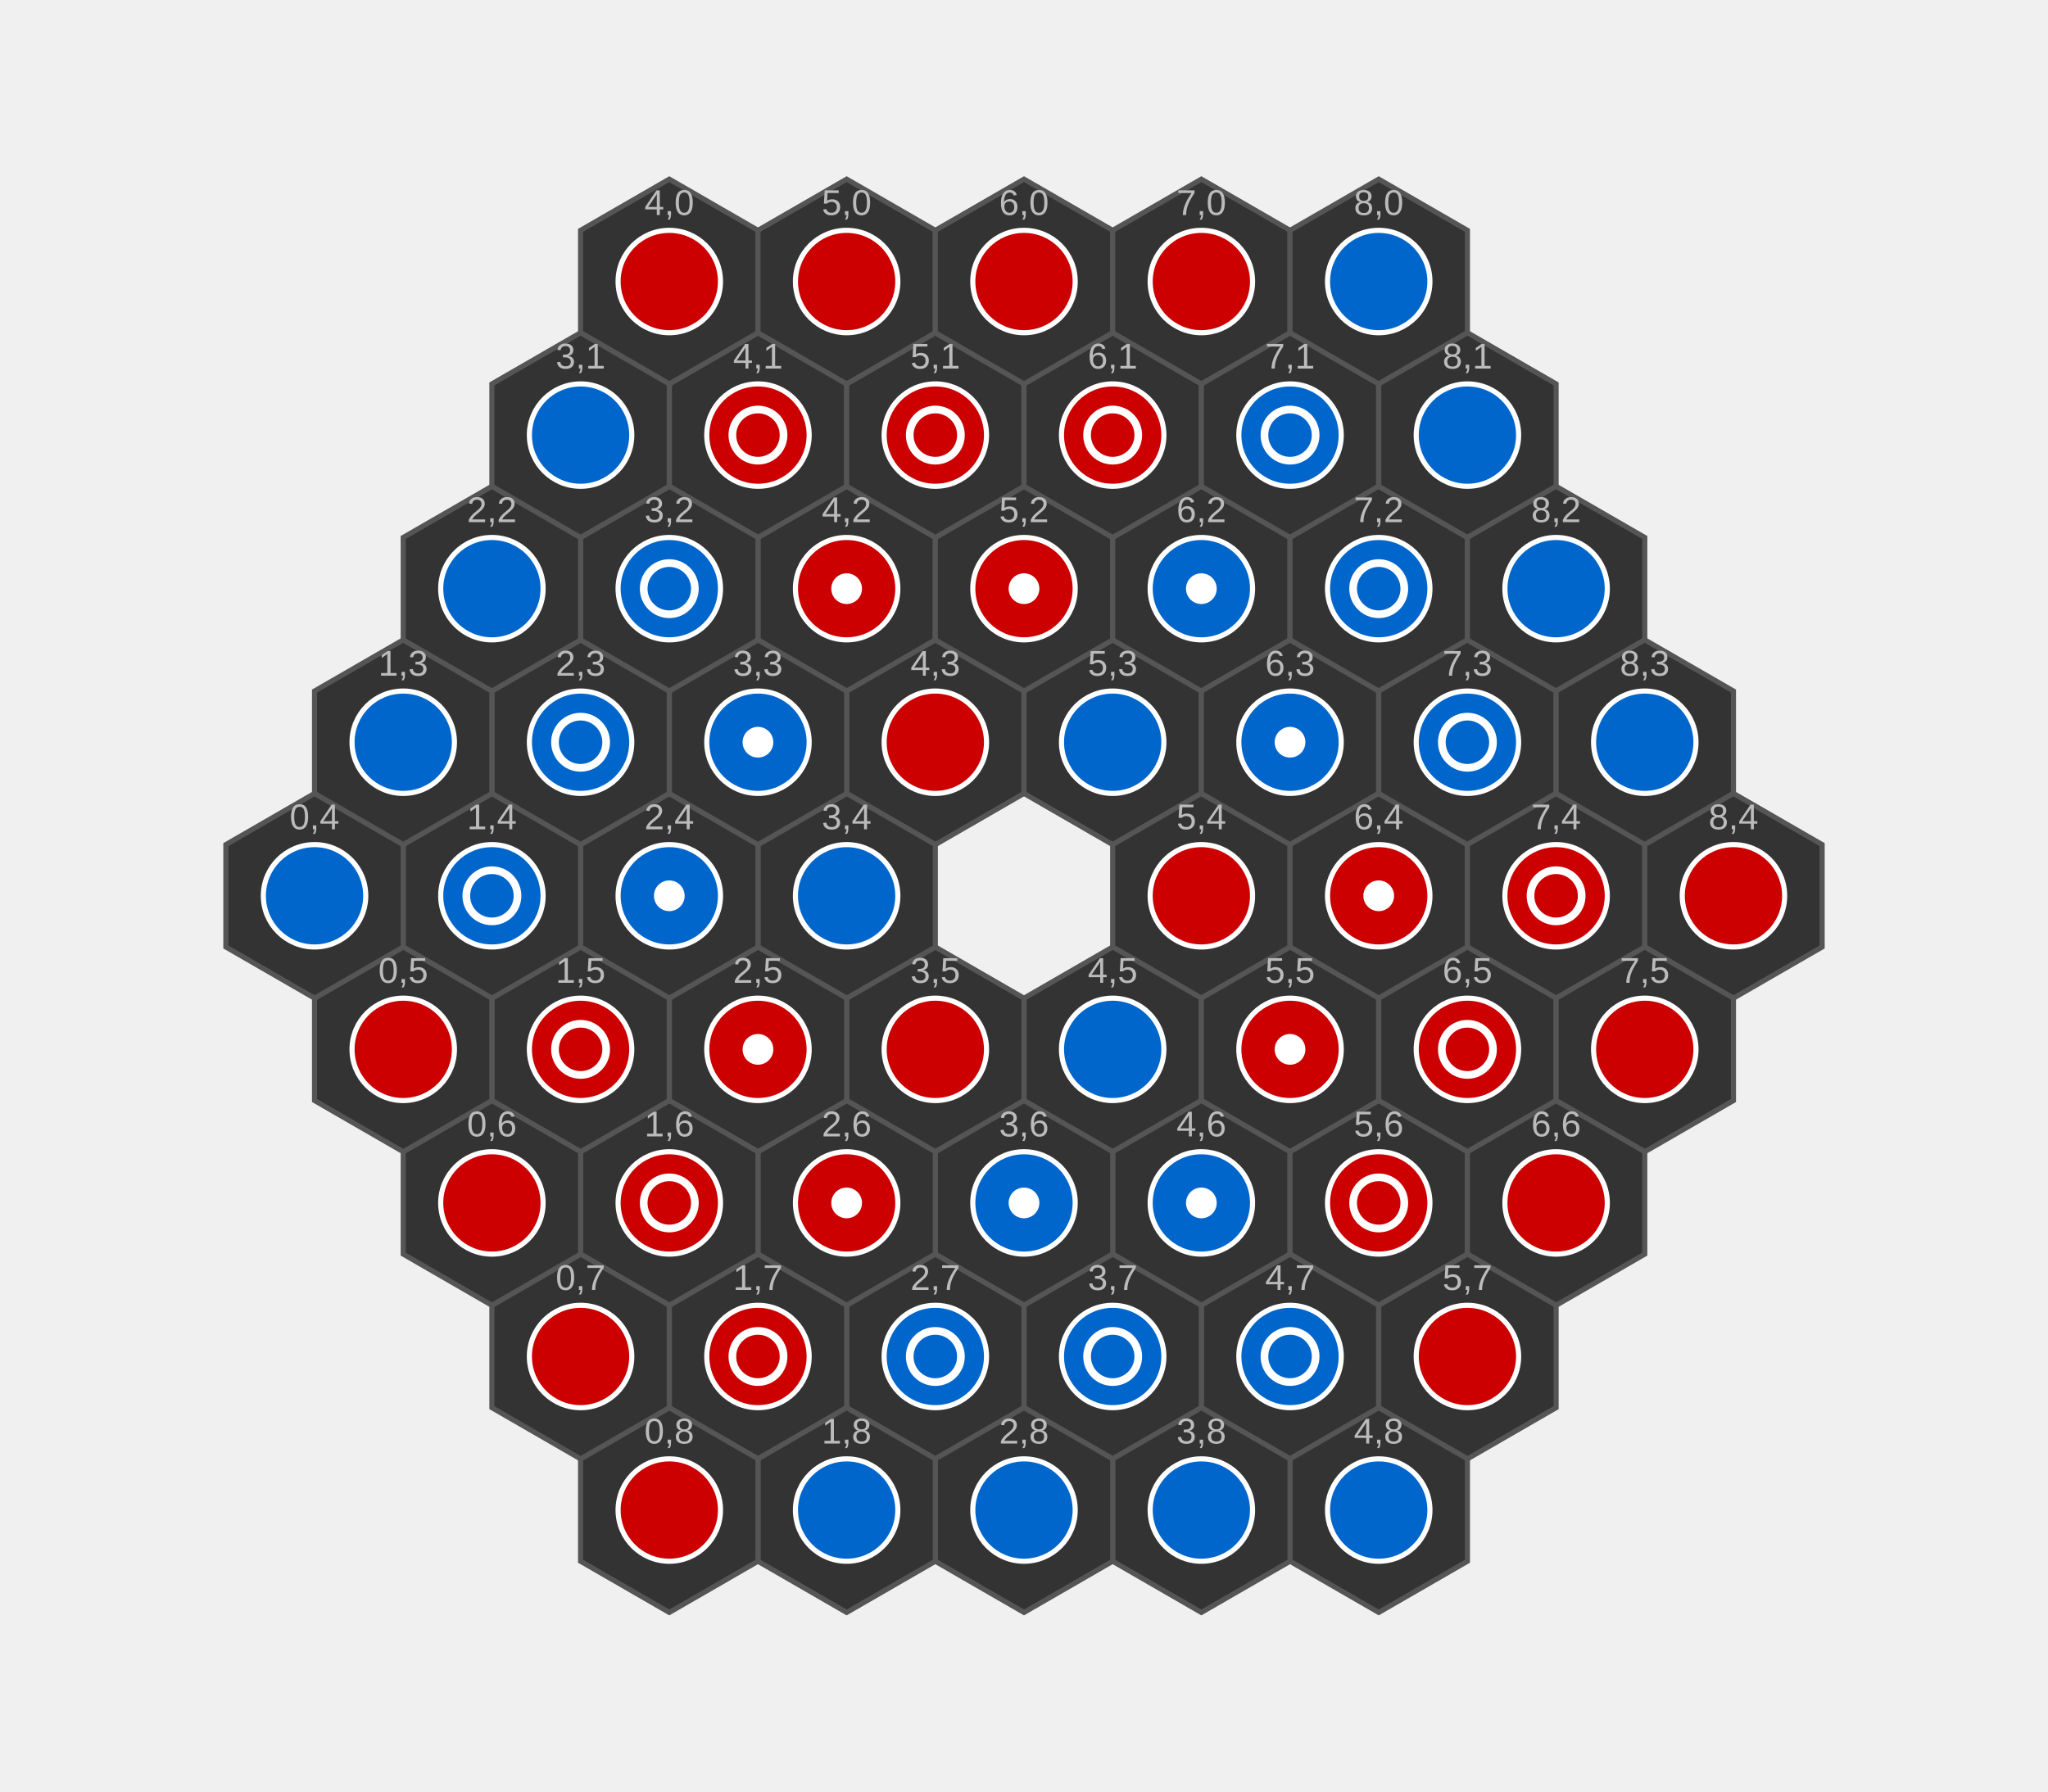
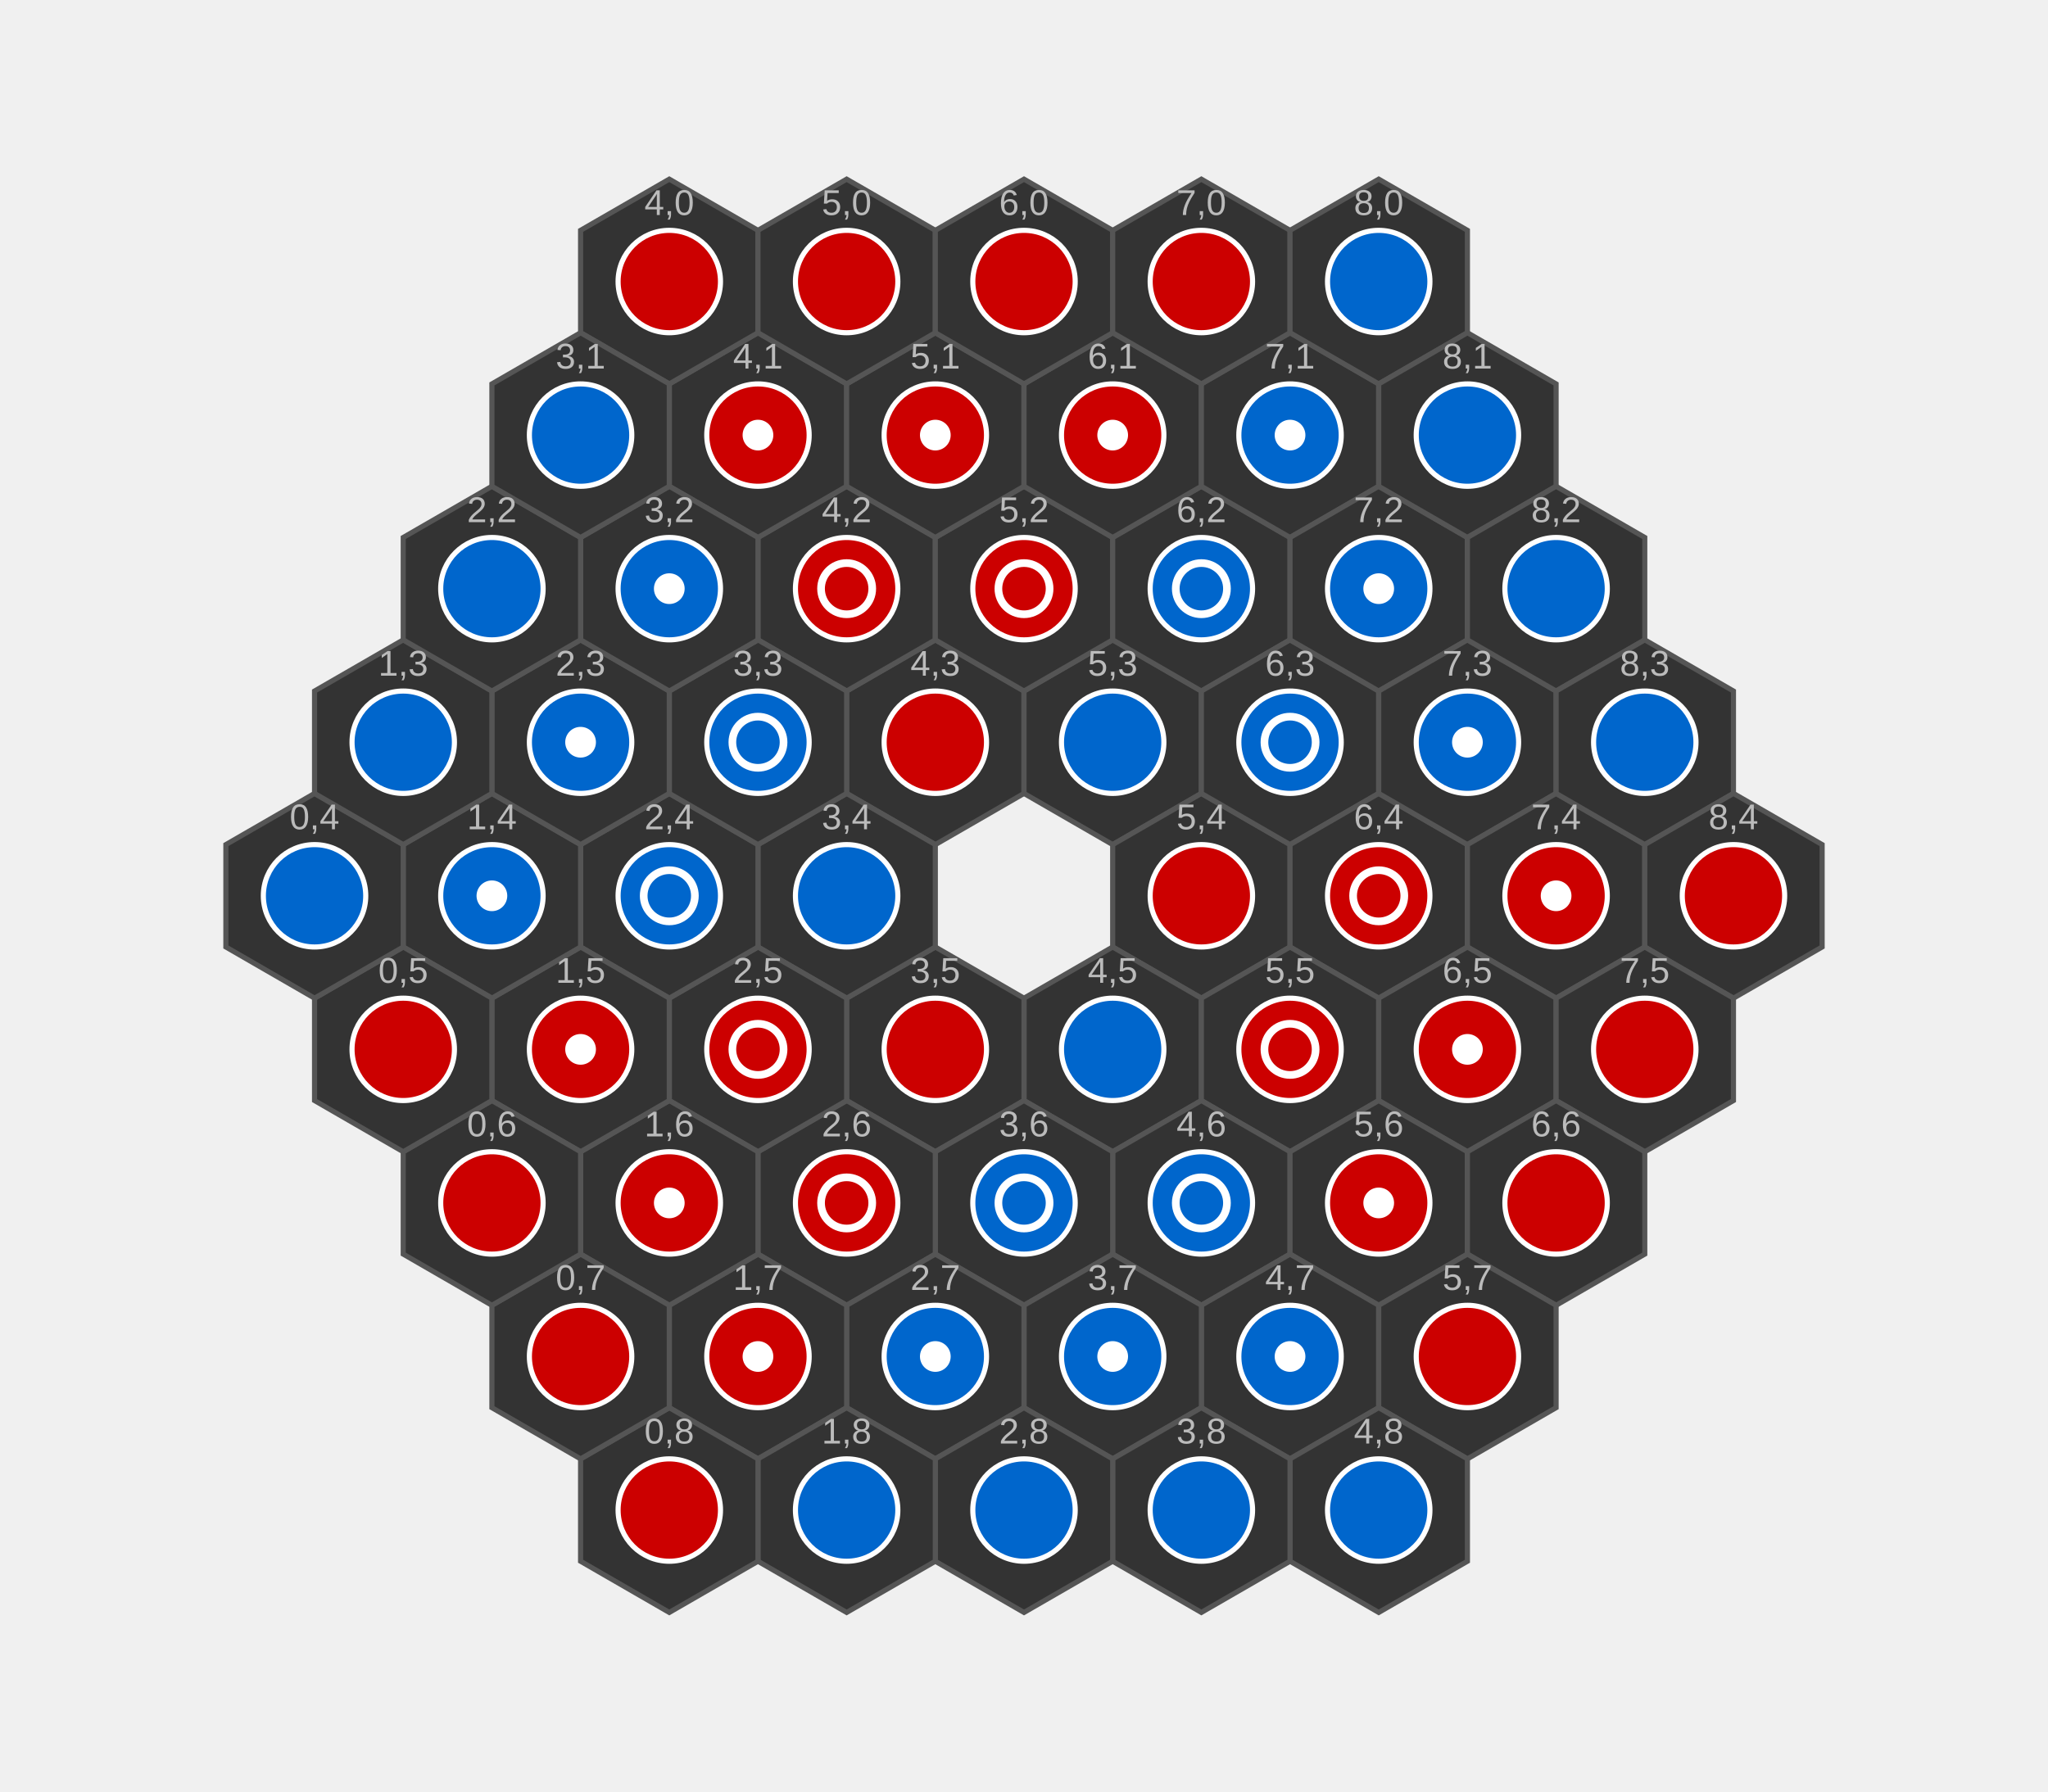
<svg xmlns="http://www.w3.org/2000/svg" viewBox="0 0 800 700" style="max-width: 100%; height: auto;">
  <polygon points="400.00,270.00 400.00,310.00 365.36,330.00 330.72,310.00 330.72,270.00 365.36,250.00 " fill="#333333" stroke="#555555" stroke-width="2" />
  <polygon points="469.28,270.00 469.28,310.00 434.64,330.00 400.00,310.00 400.00,270.00 434.64,250.00 " fill="#333333" stroke="#555555" stroke-width="2" />
  <polygon points="503.92,330.00 503.92,370.00 469.28,390.00 434.64,370.00 434.64,330.00 469.28,310.00 " fill="#333333" stroke="#555555" stroke-width="2" />
  <polygon points="469.28,390.00 469.28,430.00 434.64,450.00 400.00,430.00 400.00,390.00 434.64,370.00 " fill="#333333" stroke="#555555" stroke-width="2" />
  <polygon points="400.00,390.00 400.00,430.00 365.36,450.00 330.72,430.00 330.72,390.00 365.36,370.00 " fill="#333333" stroke="#555555" stroke-width="2" />
  <polygon points="365.36,330.00 365.36,370.00 330.72,390.00 296.08,370.00 296.08,330.00 330.72,310.00 " fill="#333333" stroke="#555555" stroke-width="2" />
  <polygon points="365.36,210.00 365.36,250.00 330.72,270.00 296.08,250.00 296.08,210.00 330.72,190.00 " fill="#333333" stroke="#555555" stroke-width="2" />
  <polygon points="434.64,210.00 434.64,250.00 400.00,270.00 365.36,250.00 365.36,210.00 400.00,190.00 " fill="#333333" stroke="#555555" stroke-width="2" />
  <polygon points="503.92,210.00 503.92,250.00 469.28,270.00 434.64,250.00 434.64,210.00 469.28,190.00 " fill="#333333" stroke="#555555" stroke-width="2" />
  <polygon points="538.56,270.00 538.56,310.00 503.92,330.00 469.28,310.00 469.28,270.00 503.92,250.00 " fill="#333333" stroke="#555555" stroke-width="2" />
  <polygon points="573.21,330.00 573.21,370.00 538.56,390.00 503.92,370.00 503.92,330.00 538.56,310.00 " fill="#333333" stroke="#555555" stroke-width="2" />
  <polygon points="538.56,390.00 538.56,430.00 503.92,450.00 469.28,430.00 469.28,390.00 503.92,370.00 " fill="#333333" stroke="#555555" stroke-width="2" />
  <polygon points="503.92,450.00 503.92,490.00 469.28,510.00 434.64,490.00 434.64,450.00 469.28,430.00 " fill="#333333" stroke="#555555" stroke-width="2" />
  <polygon points="434.64,450.00 434.64,490.00 400.00,510.00 365.36,490.00 365.36,450.00 400.00,430.00 " fill="#333333" stroke="#555555" stroke-width="2" />
  <polygon points="365.36,450.00 365.36,490.00 330.72,510.00 296.08,490.00 296.08,450.00 330.72,430.00 " fill="#333333" stroke="#555555" stroke-width="2" />
  <polygon points="330.72,390.00 330.72,430.00 296.08,450.00 261.44,430.00 261.44,390.00 296.08,370.00 " fill="#333333" stroke="#555555" stroke-width="2" />
  <polygon points="296.08,330.00 296.08,370.00 261.44,390.00 226.79,370.00 226.79,330.00 261.44,310.00 " fill="#333333" stroke="#555555" stroke-width="2" />
  <polygon points="330.72,270.00 330.72,310.00 296.08,330.00 261.44,310.00 261.44,270.00 296.08,250.00 " fill="#333333" stroke="#555555" stroke-width="2" />
  <polygon points="330.72,150.00 330.72,190.00 296.08,210.00 261.44,190.00 261.44,150.00 296.08,130.00 " fill="#333333" stroke="#555555" stroke-width="2" />
  <polygon points="400.00,150.00 400.00,190.00 365.36,210.00 330.72,190.00 330.72,150.00 365.36,130.00 " fill="#333333" stroke="#555555" stroke-width="2" />
  <polygon points="469.28,150.00 469.28,190.00 434.64,210.00 400.00,190.00 400.00,150.00 434.64,130.00 " fill="#333333" stroke="#555555" stroke-width="2" />
  <polygon points="538.56,150.00 538.56,190.00 503.92,210.00 469.28,190.00 469.28,150.00 503.92,130.00 " fill="#333333" stroke="#555555" stroke-width="2" />
  <polygon points="573.21,210.00 573.21,250.00 538.56,270.00 503.92,250.00 503.92,210.00 538.56,190.00 " fill="#333333" stroke="#555555" stroke-width="2" />
  <polygon points="607.85,270.00 607.85,310.00 573.21,330.00 538.56,310.00 538.56,270.00 573.21,250.00 " fill="#333333" stroke="#555555" stroke-width="2" />
  <polygon points="642.49,330.00 642.49,370.00 607.85,390.00 573.21,370.00 573.21,330.00 607.85,310.00 " fill="#333333" stroke="#555555" stroke-width="2" />
  <polygon points="607.85,390.00 607.85,430.00 573.21,450.00 538.56,430.00 538.56,390.00 573.21,370.00 " fill="#333333" stroke="#555555" stroke-width="2" />
  <polygon points="573.21,450.00 573.21,490.00 538.56,510.00 503.92,490.00 503.92,450.00 538.56,430.00 " fill="#333333" stroke="#555555" stroke-width="2" />
  <polygon points="538.56,510.00 538.56,550.00 503.92,570.00 469.28,550.00 469.28,510.00 503.92,490.00 " fill="#333333" stroke="#555555" stroke-width="2" />
  <polygon points="469.28,510.00 469.28,550.00 434.64,570.00 400.00,550.00 400.00,510.00 434.64,490.00 " fill="#333333" stroke="#555555" stroke-width="2" />
  <polygon points="400.00,510.00 400.00,550.00 365.36,570.00 330.72,550.00 330.72,510.00 365.36,490.00 " fill="#333333" stroke="#555555" stroke-width="2" />
  <polygon points="330.72,510.00 330.72,550.00 296.08,570.00 261.44,550.00 261.44,510.00 296.08,490.00 " fill="#333333" stroke="#555555" stroke-width="2" />
  <polygon points="296.08,450.00 296.08,490.00 261.44,510.00 226.79,490.00 226.79,450.00 261.44,430.00 " fill="#333333" stroke="#555555" stroke-width="2" />
  <polygon points="261.44,390.00 261.44,430.00 226.79,450.00 192.15,430.00 192.15,390.00 226.79,370.00 " fill="#333333" stroke="#555555" stroke-width="2" />
  <polygon points="226.79,330.00 226.79,370.00 192.15,390.00 157.51,370.00 157.51,330.00 192.15,310.00 " fill="#333333" stroke="#555555" stroke-width="2" />
  <polygon points="261.44,270.00 261.44,310.00 226.79,330.00 192.15,310.00 192.15,270.00 226.79,250.00 " fill="#333333" stroke="#555555" stroke-width="2" />
  <polygon points="296.08,210.00 296.08,250.00 261.44,270.00 226.79,250.00 226.79,210.00 261.44,190.00 " fill="#333333" stroke="#555555" stroke-width="2" />
  <polygon points="296.08,90.00 296.08,130.00 261.44,150.00 226.79,130.00 226.79,90.00 261.44,70.00 " fill="#333333" stroke="#555555" stroke-width="2" />
  <polygon points="365.36,90.00 365.36,130.00 330.72,150.00 296.08,130.00 296.08,90.00 330.72,70.00 " fill="#333333" stroke="#555555" stroke-width="2" />
  <polygon points="434.64,90.00 434.64,130.00 400.00,150.00 365.36,130.00 365.36,90.00 400.00,70.00 " fill="#333333" stroke="#555555" stroke-width="2" />
  <polygon points="503.92,90.00 503.92,130.00 469.28,150.00 434.64,130.00 434.64,90.00 469.28,70.00 " fill="#333333" stroke="#555555" stroke-width="2" />
  <polygon points="573.21,90.00 573.21,130.00 538.56,150.00 503.92,130.00 503.92,90.00 538.56,70.00 " fill="#333333" stroke="#555555" stroke-width="2" />
  <polygon points="607.85,150.00 607.85,190.00 573.21,210.00 538.56,190.00 538.56,150.00 573.21,130.00 " fill="#333333" stroke="#555555" stroke-width="2" />
  <polygon points="642.49,210.00 642.49,250.00 607.85,270.00 573.21,250.00 573.21,210.00 607.85,190.00 " fill="#333333" stroke="#555555" stroke-width="2" />
  <polygon points="677.13,270.00 677.13,310.00 642.49,330.00 607.85,310.00 607.85,270.00 642.49,250.00 " fill="#333333" stroke="#555555" stroke-width="2" />
  <polygon points="711.77,330.00 711.77,370.00 677.13,390.00 642.49,370.00 642.49,330.00 677.13,310.00 " fill="#333333" stroke="#555555" stroke-width="2" />
  <polygon points="677.13,390.00 677.13,430.00 642.49,450.00 607.85,430.00 607.85,390.00 642.49,370.00 " fill="#333333" stroke="#555555" stroke-width="2" />
  <polygon points="642.49,450.00 642.49,490.00 607.85,510.00 573.21,490.00 573.21,450.00 607.85,430.00 " fill="#333333" stroke="#555555" stroke-width="2" />
  <polygon points="607.85,510.00 607.85,550.00 573.21,570.00 538.56,550.00 538.56,510.00 573.21,490.00 " fill="#333333" stroke="#555555" stroke-width="2" />
  <polygon points="573.21,570.00 573.21,610.00 538.56,630.00 503.92,610.00 503.92,570.00 538.56,550.00 " fill="#333333" stroke="#555555" stroke-width="2" />
  <polygon points="503.92,570.00 503.92,610.00 469.28,630.00 434.64,610.00 434.64,570.00 469.28,550.00 " fill="#333333" stroke="#555555" stroke-width="2" />
  <polygon points="434.64,570.00 434.64,610.00 400.00,630.00 365.36,610.00 365.36,570.00 400.00,550.00 " fill="#333333" stroke="#555555" stroke-width="2" />
  <polygon points="365.36,570.00 365.36,610.00 330.72,630.00 296.08,610.00 296.08,570.00 330.72,550.00 " fill="#333333" stroke="#555555" stroke-width="2" />
  <polygon points="296.08,570.00 296.08,610.00 261.44,630.00 226.79,610.00 226.79,570.00 261.44,550.00 " fill="#333333" stroke="#555555" stroke-width="2" />
  <polygon points="261.44,510.00 261.44,550.00 226.79,570.00 192.15,550.00 192.15,510.00 226.79,490.00 " fill="#333333" stroke="#555555" stroke-width="2" />
  <polygon points="226.79,450.00 226.79,490.00 192.15,510.00 157.51,490.00 157.51,450.00 192.15,430.00 " fill="#333333" stroke="#555555" stroke-width="2" />
  <polygon points="192.15,390.00 192.15,430.00 157.51,450.00 122.87,430.00 122.87,390.00 157.51,370.00 " fill="#333333" stroke="#555555" stroke-width="2" />
  <polygon points="157.51,330.00 157.51,370.00 122.87,390.00 88.23,370.00 88.23,330.00 122.87,310.00 " fill="#333333" stroke="#555555" stroke-width="2" />
  <polygon points="192.15,270.00 192.15,310.00 157.51,330.00 122.87,310.00 122.87,270.00 157.51,250.00 " fill="#333333" stroke="#555555" stroke-width="2" />
  <polygon points="226.79,210.00 226.79,250.00 192.15,270.00 157.51,250.00 157.51,210.00 192.15,190.00 " fill="#333333" stroke="#555555" stroke-width="2" />
  <polygon points="261.44,150.00 261.44,190.00 226.79,210.00 192.15,190.00 192.15,150.00 226.79,130.00 " fill="#333333" stroke="#555555" stroke-width="2" />
  <text x="365.36" y="264.00" font-family="Arial" font-size="14" fill="#bbbbbb" text-anchor="middle">4,3</text>
  <text x="434.64" y="264.00" font-family="Arial" font-size="14" fill="#bbbbbb" text-anchor="middle">5,3</text>
  <text x="469.28" y="324.00" font-family="Arial" font-size="14" fill="#bbbbbb" text-anchor="middle">5,4</text>
  <text x="434.64" y="384.00" font-family="Arial" font-size="14" fill="#bbbbbb" text-anchor="middle">4,5</text>
  <text x="365.36" y="384.00" font-family="Arial" font-size="14" fill="#bbbbbb" text-anchor="middle">3,5</text>
  <text x="330.72" y="324.00" font-family="Arial" font-size="14" fill="#bbbbbb" text-anchor="middle">3,4</text>
  <text x="330.72" y="204.00" font-family="Arial" font-size="14" fill="#bbbbbb" text-anchor="middle">4,2</text>
  <text x="400.00" y="204.00" font-family="Arial" font-size="14" fill="#bbbbbb" text-anchor="middle">5,2</text>
  <text x="469.28" y="204.00" font-family="Arial" font-size="14" fill="#bbbbbb" text-anchor="middle">6,2</text>
  <text x="503.92" y="264.00" font-family="Arial" font-size="14" fill="#bbbbbb" text-anchor="middle">6,3</text>
  <text x="538.56" y="324.00" font-family="Arial" font-size="14" fill="#bbbbbb" text-anchor="middle">6,4</text>
  <text x="503.92" y="384.00" font-family="Arial" font-size="14" fill="#bbbbbb" text-anchor="middle">5,5</text>
  <text x="469.28" y="444.00" font-family="Arial" font-size="14" fill="#bbbbbb" text-anchor="middle">4,6</text>
  <text x="400.00" y="444.00" font-family="Arial" font-size="14" fill="#bbbbbb" text-anchor="middle">3,6</text>
  <text x="330.72" y="444.00" font-family="Arial" font-size="14" fill="#bbbbbb" text-anchor="middle">2,6</text>
  <text x="296.08" y="384.00" font-family="Arial" font-size="14" fill="#bbbbbb" text-anchor="middle">2,5</text>
  <text x="261.44" y="324.00" font-family="Arial" font-size="14" fill="#bbbbbb" text-anchor="middle">2,4</text>
  <text x="296.08" y="264.00" font-family="Arial" font-size="14" fill="#bbbbbb" text-anchor="middle">3,3</text>
  <text x="296.08" y="144.00" font-family="Arial" font-size="14" fill="#bbbbbb" text-anchor="middle">4,1</text>
  <text x="365.36" y="144.00" font-family="Arial" font-size="14" fill="#bbbbbb" text-anchor="middle">5,1</text>
  <text x="434.64" y="144.00" font-family="Arial" font-size="14" fill="#bbbbbb" text-anchor="middle">6,1</text>
  <text x="503.92" y="144.00" font-family="Arial" font-size="14" fill="#bbbbbb" text-anchor="middle">7,1</text>
  <text x="538.56" y="204.00" font-family="Arial" font-size="14" fill="#bbbbbb" text-anchor="middle">7,2</text>
  <text x="573.21" y="264.00" font-family="Arial" font-size="14" fill="#bbbbbb" text-anchor="middle">7,3</text>
  <text x="607.85" y="324.00" font-family="Arial" font-size="14" fill="#bbbbbb" text-anchor="middle">7,4</text>
  <text x="573.21" y="384.00" font-family="Arial" font-size="14" fill="#bbbbbb" text-anchor="middle">6,5</text>
  <text x="538.56" y="444.00" font-family="Arial" font-size="14" fill="#bbbbbb" text-anchor="middle">5,6</text>
  <text x="503.92" y="504.00" font-family="Arial" font-size="14" fill="#bbbbbb" text-anchor="middle">4,7</text>
  <text x="434.64" y="504.00" font-family="Arial" font-size="14" fill="#bbbbbb" text-anchor="middle">3,7</text>
  <text x="365.36" y="504.00" font-family="Arial" font-size="14" fill="#bbbbbb" text-anchor="middle">2,7</text>
  <text x="296.08" y="504.00" font-family="Arial" font-size="14" fill="#bbbbbb" text-anchor="middle">1,7</text>
  <text x="261.44" y="444.00" font-family="Arial" font-size="14" fill="#bbbbbb" text-anchor="middle">1,6</text>
  <text x="226.79" y="384.00" font-family="Arial" font-size="14" fill="#bbbbbb" text-anchor="middle">1,5</text>
  <text x="192.15" y="324.00" font-family="Arial" font-size="14" fill="#bbbbbb" text-anchor="middle">1,4</text>
  <text x="226.79" y="264.00" font-family="Arial" font-size="14" fill="#bbbbbb" text-anchor="middle">2,3</text>
  <text x="261.44" y="204.00" font-family="Arial" font-size="14" fill="#bbbbbb" text-anchor="middle">3,2</text>
  <text x="261.44" y="84.00" font-family="Arial" font-size="14" fill="#bbbbbb" text-anchor="middle">4,0</text>
  <text x="330.72" y="84.00" font-family="Arial" font-size="14" fill="#bbbbbb" text-anchor="middle">5,0</text>
  <text x="400.00" y="84.00" font-family="Arial" font-size="14" fill="#bbbbbb" text-anchor="middle">6,0</text>
  <text x="469.28" y="84.00" font-family="Arial" font-size="14" fill="#bbbbbb" text-anchor="middle">7,0</text>
  <text x="538.56" y="84.00" font-family="Arial" font-size="14" fill="#bbbbbb" text-anchor="middle">8,0</text>
  <text x="573.21" y="144.00" font-family="Arial" font-size="14" fill="#bbbbbb" text-anchor="middle">8,1</text>
  <text x="607.85" y="204.00" font-family="Arial" font-size="14" fill="#bbbbbb" text-anchor="middle">8,2</text>
  <text x="642.49" y="264.00" font-family="Arial" font-size="14" fill="#bbbbbb" text-anchor="middle">8,3</text>
  <text x="677.13" y="324.00" font-family="Arial" font-size="14" fill="#bbbbbb" text-anchor="middle">8,4</text>
  <text x="642.49" y="384.00" font-family="Arial" font-size="14" fill="#bbbbbb" text-anchor="middle">7,5</text>
  <text x="607.85" y="444.00" font-family="Arial" font-size="14" fill="#bbbbbb" text-anchor="middle">6,6</text>
  <text x="573.21" y="504.00" font-family="Arial" font-size="14" fill="#bbbbbb" text-anchor="middle">5,7</text>
  <text x="538.56" y="564.00" font-family="Arial" font-size="14" fill="#bbbbbb" text-anchor="middle">4,8</text>
  <text x="469.28" y="564.00" font-family="Arial" font-size="14" fill="#bbbbbb" text-anchor="middle">3,8</text>
  <text x="400.00" y="564.00" font-family="Arial" font-size="14" fill="#bbbbbb" text-anchor="middle">2,8</text>
  <text x="330.72" y="564.00" font-family="Arial" font-size="14" fill="#bbbbbb" text-anchor="middle">1,8</text>
  <text x="261.44" y="564.00" font-family="Arial" font-size="14" fill="#bbbbbb" text-anchor="middle">0,8</text>
  <text x="226.79" y="504.00" font-family="Arial" font-size="14" fill="#bbbbbb" text-anchor="middle">0,7</text>
  <text x="192.15" y="444.00" font-family="Arial" font-size="14" fill="#bbbbbb" text-anchor="middle">0,6</text>
  <text x="157.51" y="384.00" font-family="Arial" font-size="14" fill="#bbbbbb" text-anchor="middle">0,5</text>
  <text x="122.87" y="324.00" font-family="Arial" font-size="14" fill="#bbbbbb" text-anchor="middle">0,4</text>
  <text x="157.51" y="264.00" font-family="Arial" font-size="14" fill="#bbbbbb" text-anchor="middle">1,3</text>
  <text x="192.15" y="204.00" font-family="Arial" font-size="14" fill="#bbbbbb" text-anchor="middle">2,2</text>
  <text x="226.79" y="144.00" font-family="Arial" font-size="14" fill="#bbbbbb" text-anchor="middle">3,1</text>
  <circle cx="365.36" cy="290.00" r="20.00" fill="#cc0000" stroke="#ffffff" stroke-width="2" />
  <circle cx="434.64" cy="290.00" r="20.00" fill="#0066cc" stroke="#ffffff" stroke-width="2" />
  <circle cx="469.28" cy="350.00" r="20.00" fill="#cc0000" stroke="#ffffff" stroke-width="2" />
  <circle cx="434.64" cy="410.00" r="20.00" fill="#0066cc" stroke="#ffffff" stroke-width="2" />
  <circle cx="365.36" cy="410.00" r="20.00" fill="#cc0000" stroke="#ffffff" stroke-width="2" />
  <circle cx="330.72" cy="350.00" r="20.00" fill="#0066cc" stroke="#ffffff" stroke-width="2" />
  <circle cx="330.72" cy="230.00" r="20.00" fill="#cc0000" stroke="#ffffff" stroke-width="2" />
-   <circle cx="330.72" cy="230.00" r="6.00" fill="#ffffff" />
+   <circle cx="330.72" cy="230.00" r="10.00" fill="none" stroke="#ffffff" stroke-width="3" />
  <circle cx="400.00" cy="230.00" r="20.00" fill="#cc0000" stroke="#ffffff" stroke-width="2" />
-   <circle cx="400.00" cy="230.00" r="6.00" fill="#ffffff" />
+   <circle cx="400.00" cy="230.00" r="10.00" fill="none" stroke="#ffffff" stroke-width="3" />
  <circle cx="469.28" cy="230.00" r="20.00" fill="#0066cc" stroke="#ffffff" stroke-width="2" />
-   <circle cx="469.28" cy="230.00" r="6.00" fill="#ffffff" />
+   <circle cx="469.28" cy="230.00" r="10.00" fill="none" stroke="#ffffff" stroke-width="3" />
  <circle cx="503.92" cy="290.00" r="20.00" fill="#0066cc" stroke="#ffffff" stroke-width="2" />
-   <circle cx="503.92" cy="290.00" r="6.00" fill="#ffffff" />
+   <circle cx="503.92" cy="290.00" r="10.00" fill="none" stroke="#ffffff" stroke-width="3" />
  <circle cx="538.56" cy="350.00" r="20.00" fill="#cc0000" stroke="#ffffff" stroke-width="2" />
-   <circle cx="538.56" cy="350.00" r="6.00" fill="#ffffff" />
+   <circle cx="538.56" cy="350.00" r="10.00" fill="none" stroke="#ffffff" stroke-width="3" />
  <circle cx="503.92" cy="410.00" r="20.00" fill="#cc0000" stroke="#ffffff" stroke-width="2" />
-   <circle cx="503.92" cy="410.00" r="6.00" fill="#ffffff" />
+   <circle cx="503.92" cy="410.00" r="10.00" fill="none" stroke="#ffffff" stroke-width="3" />
  <circle cx="469.28" cy="470.00" r="20.00" fill="#0066cc" stroke="#ffffff" stroke-width="2" />
-   <circle cx="469.28" cy="470.00" r="6.00" fill="#ffffff" />
+   <circle cx="469.28" cy="470.00" r="10.00" fill="none" stroke="#ffffff" stroke-width="3" />
  <circle cx="400.00" cy="470.00" r="20.00" fill="#0066cc" stroke="#ffffff" stroke-width="2" />
-   <circle cx="400.00" cy="470.00" r="6.00" fill="#ffffff" />
+   <circle cx="400.00" cy="470.00" r="10.00" fill="none" stroke="#ffffff" stroke-width="3" />
  <circle cx="330.72" cy="470.00" r="20.00" fill="#cc0000" stroke="#ffffff" stroke-width="2" />
-   <circle cx="330.72" cy="470.00" r="6.00" fill="#ffffff" />
+   <circle cx="330.72" cy="470.00" r="10.00" fill="none" stroke="#ffffff" stroke-width="3" />
  <circle cx="296.08" cy="410.00" r="20.00" fill="#cc0000" stroke="#ffffff" stroke-width="2" />
-   <circle cx="296.08" cy="410.00" r="6.00" fill="#ffffff" />
+   <circle cx="296.08" cy="410.00" r="10.00" fill="none" stroke="#ffffff" stroke-width="3" />
  <circle cx="261.44" cy="350.00" r="20.00" fill="#0066cc" stroke="#ffffff" stroke-width="2" />
-   <circle cx="261.44" cy="350.00" r="6.00" fill="#ffffff" />
+   <circle cx="261.44" cy="350.00" r="10.00" fill="none" stroke="#ffffff" stroke-width="3" />
  <circle cx="296.08" cy="290.00" r="20.00" fill="#0066cc" stroke="#ffffff" stroke-width="2" />
-   <circle cx="296.08" cy="290.00" r="6.00" fill="#ffffff" />
+   <circle cx="296.08" cy="290.00" r="10.00" fill="none" stroke="#ffffff" stroke-width="3" />
  <circle cx="296.08" cy="170.00" r="20.00" fill="#cc0000" stroke="#ffffff" stroke-width="2" />
-   <circle cx="296.08" cy="170.00" r="10.00" fill="none" stroke="#ffffff" stroke-width="3" />
+   <circle cx="296.08" cy="170.00" r="6.00" fill="#ffffff" />
  <circle cx="365.36" cy="170.00" r="20.00" fill="#cc0000" stroke="#ffffff" stroke-width="2" />
-   <circle cx="365.36" cy="170.00" r="10.00" fill="none" stroke="#ffffff" stroke-width="3" />
+   <circle cx="365.36" cy="170.00" r="6.00" fill="#ffffff" />
  <circle cx="434.64" cy="170.00" r="20.00" fill="#cc0000" stroke="#ffffff" stroke-width="2" />
-   <circle cx="434.64" cy="170.00" r="10.00" fill="none" stroke="#ffffff" stroke-width="3" />
+   <circle cx="434.64" cy="170.00" r="6.00" fill="#ffffff" />
  <circle cx="503.92" cy="170.00" r="20.00" fill="#0066cc" stroke="#ffffff" stroke-width="2" />
-   <circle cx="503.92" cy="170.00" r="10.00" fill="none" stroke="#ffffff" stroke-width="3" />
+   <circle cx="503.92" cy="170.00" r="6.00" fill="#ffffff" />
  <circle cx="538.56" cy="230.00" r="20.00" fill="#0066cc" stroke="#ffffff" stroke-width="2" />
-   <circle cx="538.56" cy="230.00" r="10.00" fill="none" stroke="#ffffff" stroke-width="3" />
+   <circle cx="538.56" cy="230.00" r="6.00" fill="#ffffff" />
  <circle cx="573.21" cy="290.00" r="20.00" fill="#0066cc" stroke="#ffffff" stroke-width="2" />
-   <circle cx="573.21" cy="290.00" r="10.00" fill="none" stroke="#ffffff" stroke-width="3" />
+   <circle cx="573.21" cy="290.00" r="6.00" fill="#ffffff" />
  <circle cx="607.85" cy="350.00" r="20.00" fill="#cc0000" stroke="#ffffff" stroke-width="2" />
-   <circle cx="607.85" cy="350.00" r="10.00" fill="none" stroke="#ffffff" stroke-width="3" />
+   <circle cx="607.85" cy="350.00" r="6.00" fill="#ffffff" />
  <circle cx="573.21" cy="410.00" r="20.00" fill="#cc0000" stroke="#ffffff" stroke-width="2" />
-   <circle cx="573.21" cy="410.00" r="10.00" fill="none" stroke="#ffffff" stroke-width="3" />
+   <circle cx="573.21" cy="410.00" r="6.00" fill="#ffffff" />
  <circle cx="538.56" cy="470.00" r="20.00" fill="#cc0000" stroke="#ffffff" stroke-width="2" />
-   <circle cx="538.56" cy="470.00" r="10.00" fill="none" stroke="#ffffff" stroke-width="3" />
+   <circle cx="538.56" cy="470.00" r="6.00" fill="#ffffff" />
  <circle cx="503.92" cy="530.00" r="20.00" fill="#0066cc" stroke="#ffffff" stroke-width="2" />
-   <circle cx="503.92" cy="530.00" r="10.00" fill="none" stroke="#ffffff" stroke-width="3" />
+   <circle cx="503.92" cy="530.00" r="6.00" fill="#ffffff" />
  <circle cx="434.64" cy="530.00" r="20.00" fill="#0066cc" stroke="#ffffff" stroke-width="2" />
-   <circle cx="434.64" cy="530.00" r="10.00" fill="none" stroke="#ffffff" stroke-width="3" />
+   <circle cx="434.64" cy="530.00" r="6.00" fill="#ffffff" />
  <circle cx="365.36" cy="530.00" r="20.00" fill="#0066cc" stroke="#ffffff" stroke-width="2" />
-   <circle cx="365.36" cy="530.00" r="10.00" fill="none" stroke="#ffffff" stroke-width="3" />
+   <circle cx="365.36" cy="530.00" r="6.00" fill="#ffffff" />
  <circle cx="296.08" cy="530.00" r="20.00" fill="#cc0000" stroke="#ffffff" stroke-width="2" />
-   <circle cx="296.08" cy="530.00" r="10.00" fill="none" stroke="#ffffff" stroke-width="3" />
+   <circle cx="296.08" cy="530.00" r="6.00" fill="#ffffff" />
  <circle cx="261.44" cy="470.00" r="20.00" fill="#cc0000" stroke="#ffffff" stroke-width="2" />
-   <circle cx="261.44" cy="470.00" r="10.00" fill="none" stroke="#ffffff" stroke-width="3" />
+   <circle cx="261.44" cy="470.00" r="6.00" fill="#ffffff" />
  <circle cx="226.79" cy="410.00" r="20.00" fill="#cc0000" stroke="#ffffff" stroke-width="2" />
-   <circle cx="226.79" cy="410.00" r="10.00" fill="none" stroke="#ffffff" stroke-width="3" />
+   <circle cx="226.79" cy="410.00" r="6.00" fill="#ffffff" />
  <circle cx="192.15" cy="350.00" r="20.00" fill="#0066cc" stroke="#ffffff" stroke-width="2" />
-   <circle cx="192.15" cy="350.00" r="10.00" fill="none" stroke="#ffffff" stroke-width="3" />
+   <circle cx="192.15" cy="350.00" r="6.00" fill="#ffffff" />
  <circle cx="226.79" cy="290.00" r="20.00" fill="#0066cc" stroke="#ffffff" stroke-width="2" />
-   <circle cx="226.79" cy="290.00" r="10.00" fill="none" stroke="#ffffff" stroke-width="3" />
+   <circle cx="226.79" cy="290.00" r="6.00" fill="#ffffff" />
  <circle cx="261.44" cy="230.00" r="20.00" fill="#0066cc" stroke="#ffffff" stroke-width="2" />
-   <circle cx="261.44" cy="230.00" r="10.00" fill="none" stroke="#ffffff" stroke-width="3" />
+   <circle cx="261.44" cy="230.00" r="6.00" fill="#ffffff" />
  <circle cx="261.44" cy="110.00" r="20.00" fill="#cc0000" stroke="#ffffff" stroke-width="2" />
  <circle cx="330.72" cy="110.00" r="20.00" fill="#cc0000" stroke="#ffffff" stroke-width="2" />
  <circle cx="400.00" cy="110.00" r="20.00" fill="#cc0000" stroke="#ffffff" stroke-width="2" />
  <circle cx="469.28" cy="110.00" r="20.00" fill="#cc0000" stroke="#ffffff" stroke-width="2" />
  <circle cx="538.56" cy="110.00" r="20.00" fill="#0066cc" stroke="#ffffff" stroke-width="2" />
  <circle cx="573.21" cy="170.00" r="20.00" fill="#0066cc" stroke="#ffffff" stroke-width="2" />
  <circle cx="607.85" cy="230.00" r="20.00" fill="#0066cc" stroke="#ffffff" stroke-width="2" />
  <circle cx="642.49" cy="290.00" r="20.00" fill="#0066cc" stroke="#ffffff" stroke-width="2" />
  <circle cx="677.13" cy="350.00" r="20.00" fill="#cc0000" stroke="#ffffff" stroke-width="2" />
  <circle cx="642.49" cy="410.00" r="20.00" fill="#cc0000" stroke="#ffffff" stroke-width="2" />
  <circle cx="607.85" cy="470.00" r="20.00" fill="#cc0000" stroke="#ffffff" stroke-width="2" />
  <circle cx="573.21" cy="530.00" r="20.00" fill="#cc0000" stroke="#ffffff" stroke-width="2" />
  <circle cx="538.56" cy="590.00" r="20.00" fill="#0066cc" stroke="#ffffff" stroke-width="2" />
  <circle cx="469.28" cy="590.00" r="20.00" fill="#0066cc" stroke="#ffffff" stroke-width="2" />
  <circle cx="400.00" cy="590.00" r="20.00" fill="#0066cc" stroke="#ffffff" stroke-width="2" />
  <circle cx="330.72" cy="590.00" r="20.00" fill="#0066cc" stroke="#ffffff" stroke-width="2" />
  <circle cx="261.44" cy="590.00" r="20.00" fill="#cc0000" stroke="#ffffff" stroke-width="2" />
  <circle cx="226.79" cy="530.00" r="20.00" fill="#cc0000" stroke="#ffffff" stroke-width="2" />
  <circle cx="192.15" cy="470.00" r="20.00" fill="#cc0000" stroke="#ffffff" stroke-width="2" />
  <circle cx="157.51" cy="410.00" r="20.00" fill="#cc0000" stroke="#ffffff" stroke-width="2" />
  <circle cx="122.87" cy="350.00" r="20.00" fill="#0066cc" stroke="#ffffff" stroke-width="2" />
  <circle cx="157.51" cy="290.00" r="20.00" fill="#0066cc" stroke="#ffffff" stroke-width="2" />
  <circle cx="192.15" cy="230.00" r="20.00" fill="#0066cc" stroke="#ffffff" stroke-width="2" />
  <circle cx="226.79" cy="170.00" r="20.00" fill="#0066cc" stroke="#ffffff" stroke-width="2" />
</svg>
